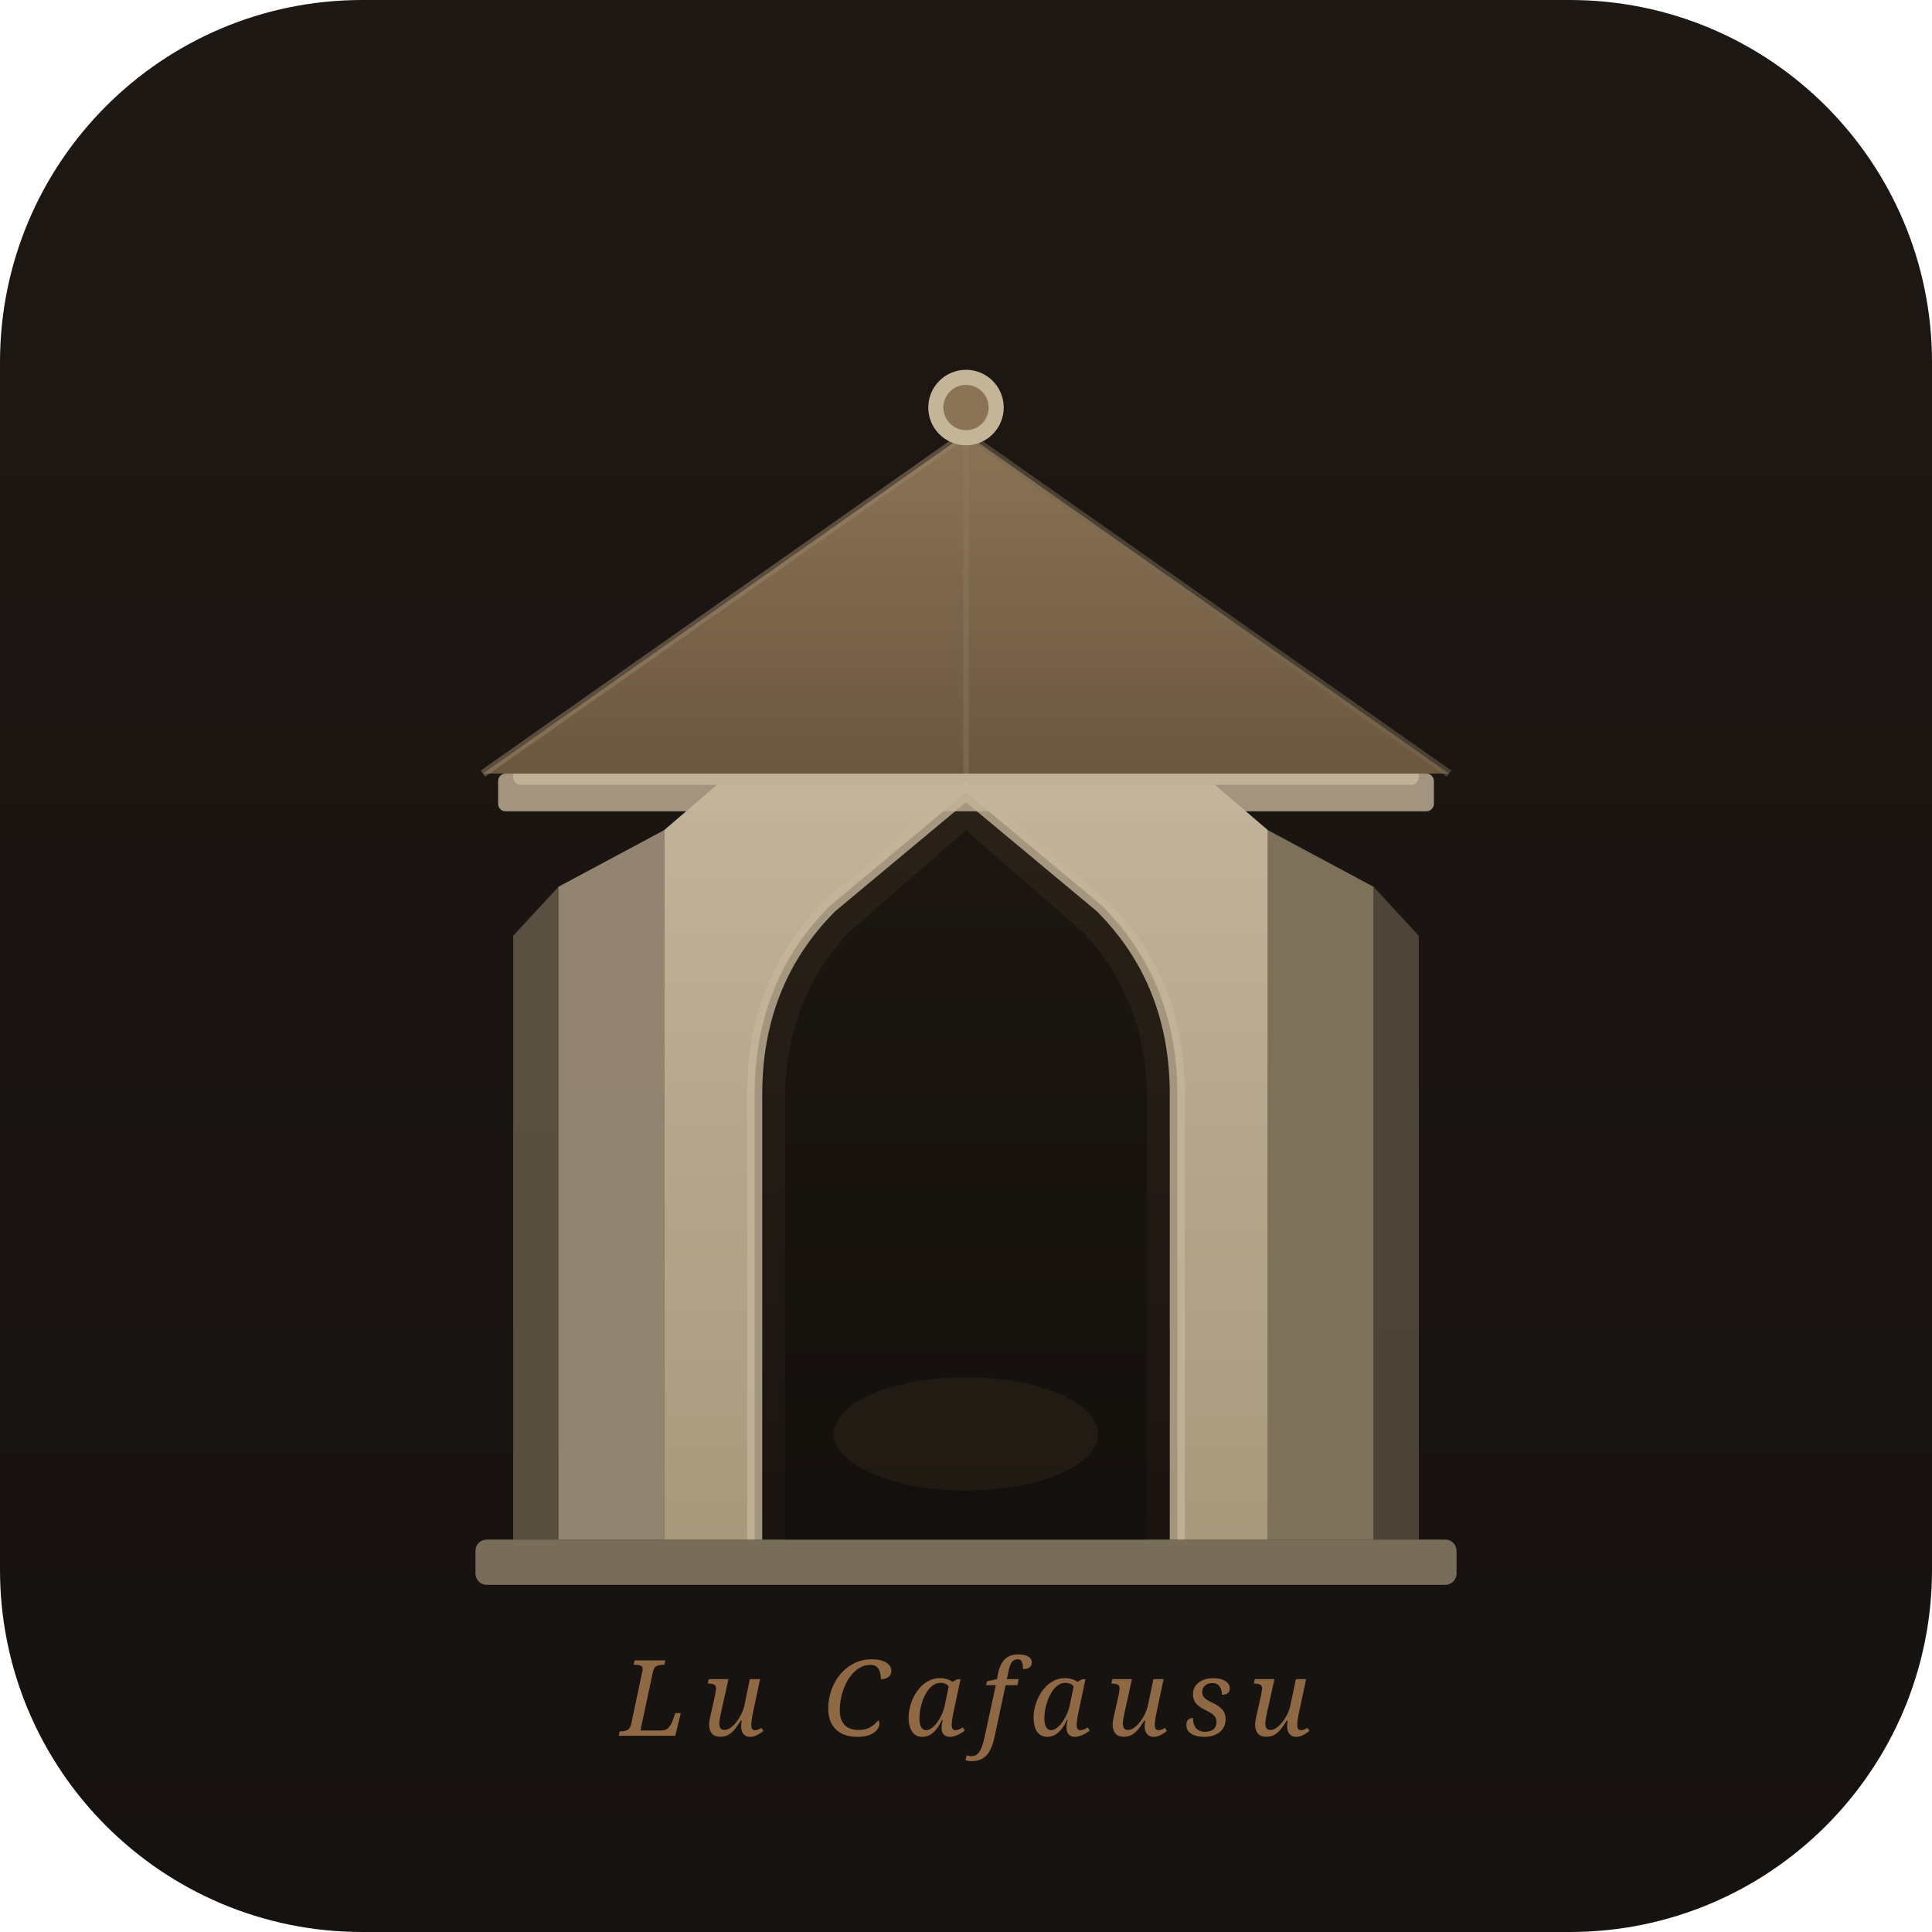
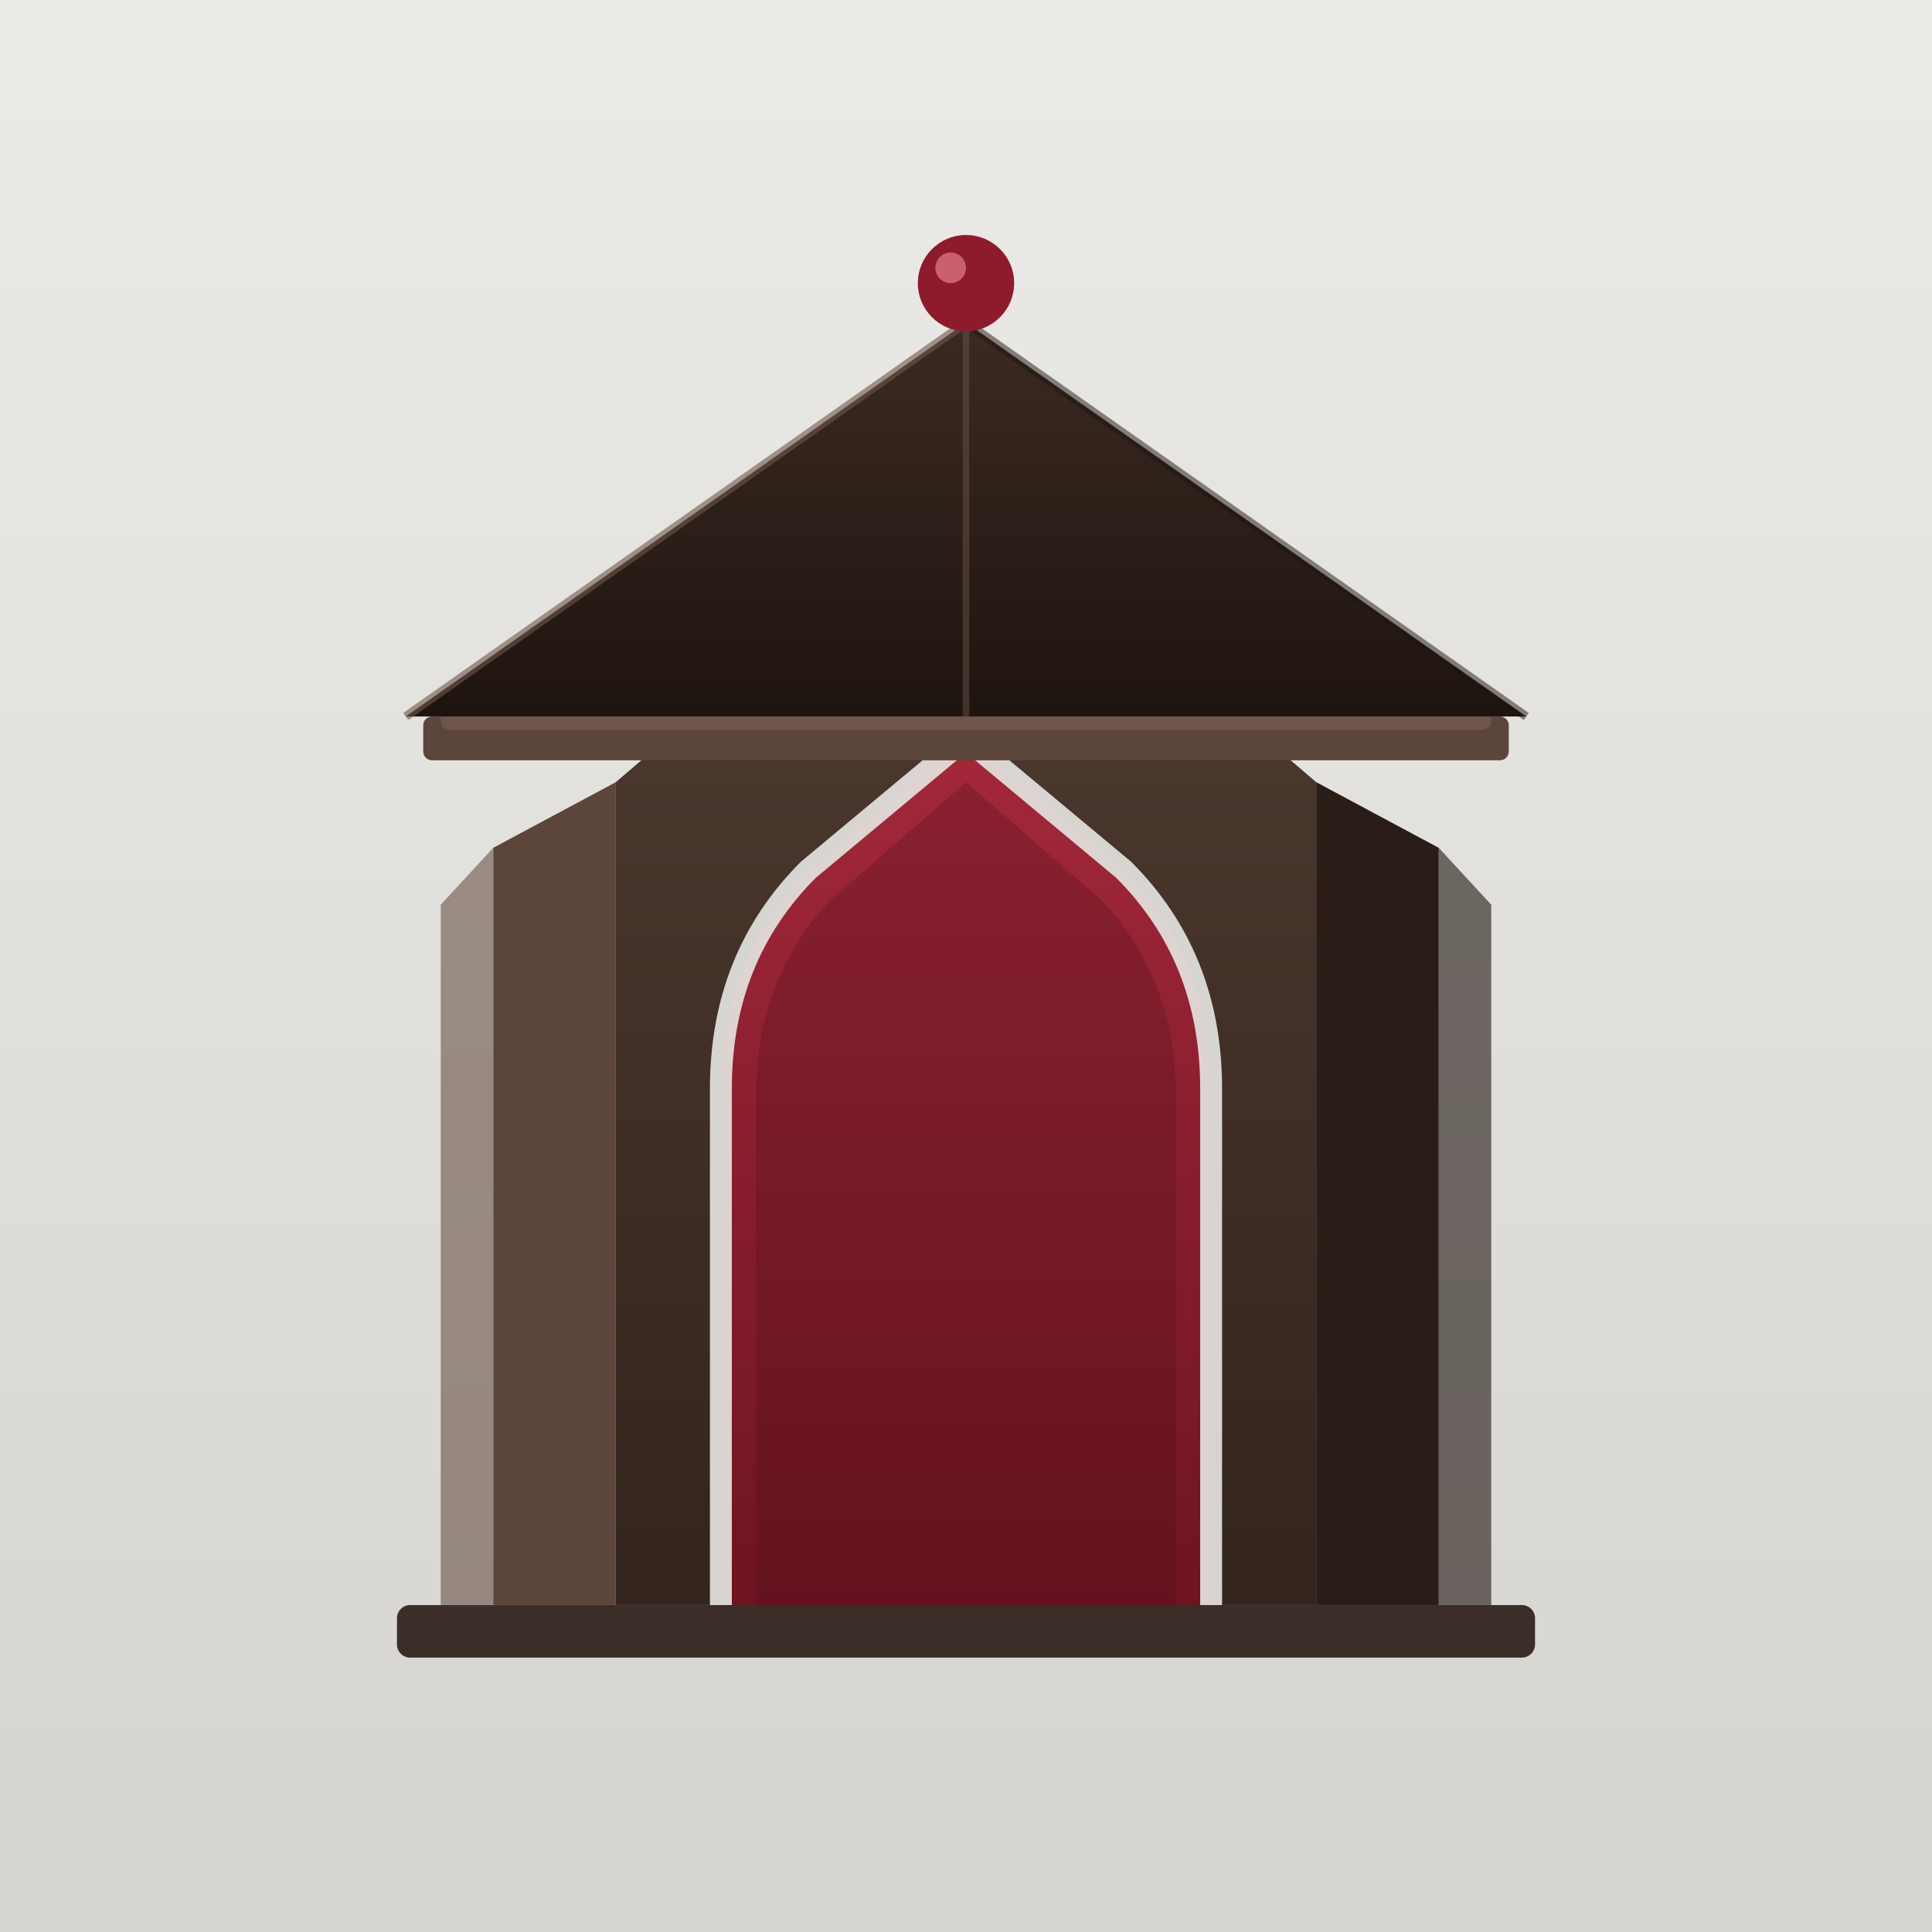
<svg xmlns="http://www.w3.org/2000/svg" viewBox="0 0 512 512" width="512" height="512">
  <defs>
    <linearGradient id="bg" x1="0" y1="0" x2="0" y2="1">
-       <stop offset="0%" stop-color="#1E1814" />
-       <stop offset="100%" stop-color="#161210" />
+       <stop offset="0" stop-color="#ECEBE8" />
+       <stop offset="1" stop-color="#D6D4D0" />
    </linearGradient>
-     <linearGradient id="stone" x1="0" y1="0" x2="0" y2="1">
-       <stop offset="0%" stop-color="#D4C4A8" />
-       <stop offset="100%" stop-color="#B8A888" />
+     <linearGradient id="body" x1="0" y1="0" x2="0" y2="1">
+       <stop offset="0" stop-color="#4A372E" />
+       <stop offset="1" stop-color="#33241D" />
    </linearGradient>
    <linearGradient id="roof" x1="0" y1="0" x2="0" y2="1">
-       <stop offset="0%" stop-color="#8B7355" />
-       <stop offset="100%" stop-color="#6B5740" />
+       <stop offset="0" stop-color="#3B2A22" />
+       <stop offset="1" stop-color="#1E140F" />
    </linearGradient>
    <linearGradient id="arch" x1="0" y1="0" x2="0" y2="1">
-       <stop offset="0%" stop-color="#2A2218" />
-       <stop offset="100%" stop-color="#1A1410" />
+       <stop offset="0" stop-color="#A3283A" />
+       <stop offset="1" stop-color="#6E1421" />
    </linearGradient>
  </defs>
-   <rect width="512" height="512" rx="96" fill="url(#bg)" />
-   <rect x="126" y="408" width="260" height="12" rx="3" fill="#B8A888" opacity="0.6" />
-   <path d="M176 408 L176 220 L190 208 L322 208 L336 220 L336 408 Z" fill="url(#stone)" opacity="0.9" />
-   <path d="M148 408 L148 235 L176 220 L176 408 Z" fill="#C4B498" opacity="0.7" />
-   <path d="M364 408 L364 235 L336 220 L336 408 Z" fill="#A89878" opacity="0.7" />
-   <path d="M148 235 L136 248 L136 408 L148 408 Z" fill="#B8A888" opacity="0.4" />
-   <path d="M364 235 L376 248 L376 408 L364 408 Z" fill="#9A8A70" opacity="0.4" />
-   <path d="M200 408 L200 290 Q200 260 220 240 L256 210 L292 240 Q312 260 312 290 L312 408 Z" fill="url(#arch)" />
-   <path d="M200 408 L200 290 Q200 260 220 240 L256 210 L292 240 Q312 260 312 290 L312 408" fill="none" stroke="#C4B498" stroke-width="4" opacity="0.8" />
-   <path d="M208 408 L208 292 Q208 265 225 247 L256 220 L287 247 Q304 265 304 292 L304 408 Z" fill="#0E0C0A" opacity="0.5" />
-   <rect x="132" y="205" width="248" height="10" rx="2" fill="#C4B498" opacity="0.8" />
-   <rect x="136" y="200" width="240" height="8" rx="2" fill="#D4C4A8" opacity="0.6" />
-   <path d="M128 205 L256 115 L384 205 Z" fill="url(#roof)" />
-   <line x1="256" y1="115" x2="128" y2="205" stroke="#9A8468" stroke-width="2" opacity="0.5" />
-   <line x1="256" y1="115" x2="384" y2="205" stroke="#7A6A50" stroke-width="2" opacity="0.5" />
-   <line x1="256" y1="115" x2="256" y2="205" stroke="#8B7B60" stroke-width="1.5" opacity="0.4" />
-   <circle cx="256" cy="108" r="10" fill="#C4B498" />
-   <circle cx="256" cy="108" r="6" fill="#8B7355" />
-   <ellipse cx="256" cy="380" rx="35" ry="15" fill="#C28B5A" opacity="0.08" />
-   <text x="256" y="460" text-anchor="middle" font-family="Georgia, serif" font-size="28" font-style="italic" fill="#C28B5A" opacity="0.7" letter-spacing="4">Lu Cafausu</text>
+   <rect width="512" height="512" fill="url(#bg)" />
+   <g transform="translate(256 256) scale(1.16) translate(-256 -262)">
+     <rect x="126" y="408" width="260" height="12" rx="3" fill="#2A1C16" opacity="0.9" />
+     <path d="M176 408 L176 220 L190 208 L322 208 L336 220 L336 408 Z" fill="url(#body)" />
+     <path d="M148 408 L148 235 L176 220 L176 408 Z" fill="#5C463B" />
+     <path d="M364 408 L364 235 L336 220 L336 408 Z" fill="#2A1C16" />
+     <path d="M148 235 L136 248 L136 408 L148 408 Z" fill="#5C463B" opacity="0.55" />
+     <path d="M364 235 L376 248 L376 408 L364 408 Z" fill="#1E140F" opacity="0.6" />
+     <path d="M200 408 L200 290 Q200 260 220 240 L256 210 L292 240 Q312 260 312 290 L312 408 Z" fill="url(#arch)" />
+     <path d="M208 408 L208 292 Q208 265 225 247 L256 220 L287 247 Q304 265 304 292 L304 408 Z" fill="#4A0F18" opacity="0.28" />
+     <path d="M200 408 L200 290 Q200 260 220 240 L256 210 L292 240 Q312 260 312 290 L312 408" fill="none" stroke="#E4E3E0" stroke-width="5" opacity="0.92" />
+     <rect x="132" y="205" width="248" height="10" rx="2" fill="#5C463B" />
+     <rect x="136" y="200" width="240" height="8" rx="2" fill="#6E564A" />
+     <path d="M128 205 L256 115 L384 205 Z" fill="url(#roof)" />
+     <line x1="256" y1="115" x2="128" y2="205" stroke="#6E564A" stroke-width="2" opacity="0.6" />
+     <line x1="256" y1="115" x2="384" y2="205" stroke="#1E140F" stroke-width="2" opacity="0.5" />
+     <line x1="256" y1="115" x2="256" y2="205" stroke="#6E564A" stroke-width="1.5" opacity="0.45" />
+     <circle cx="256" cy="106" r="11" fill="#8E1B2C" />
+     <circle cx="252.5" cy="102.5" r="3.5" fill="#D9707D" opacity="0.8" />
+   </g>
</svg>
